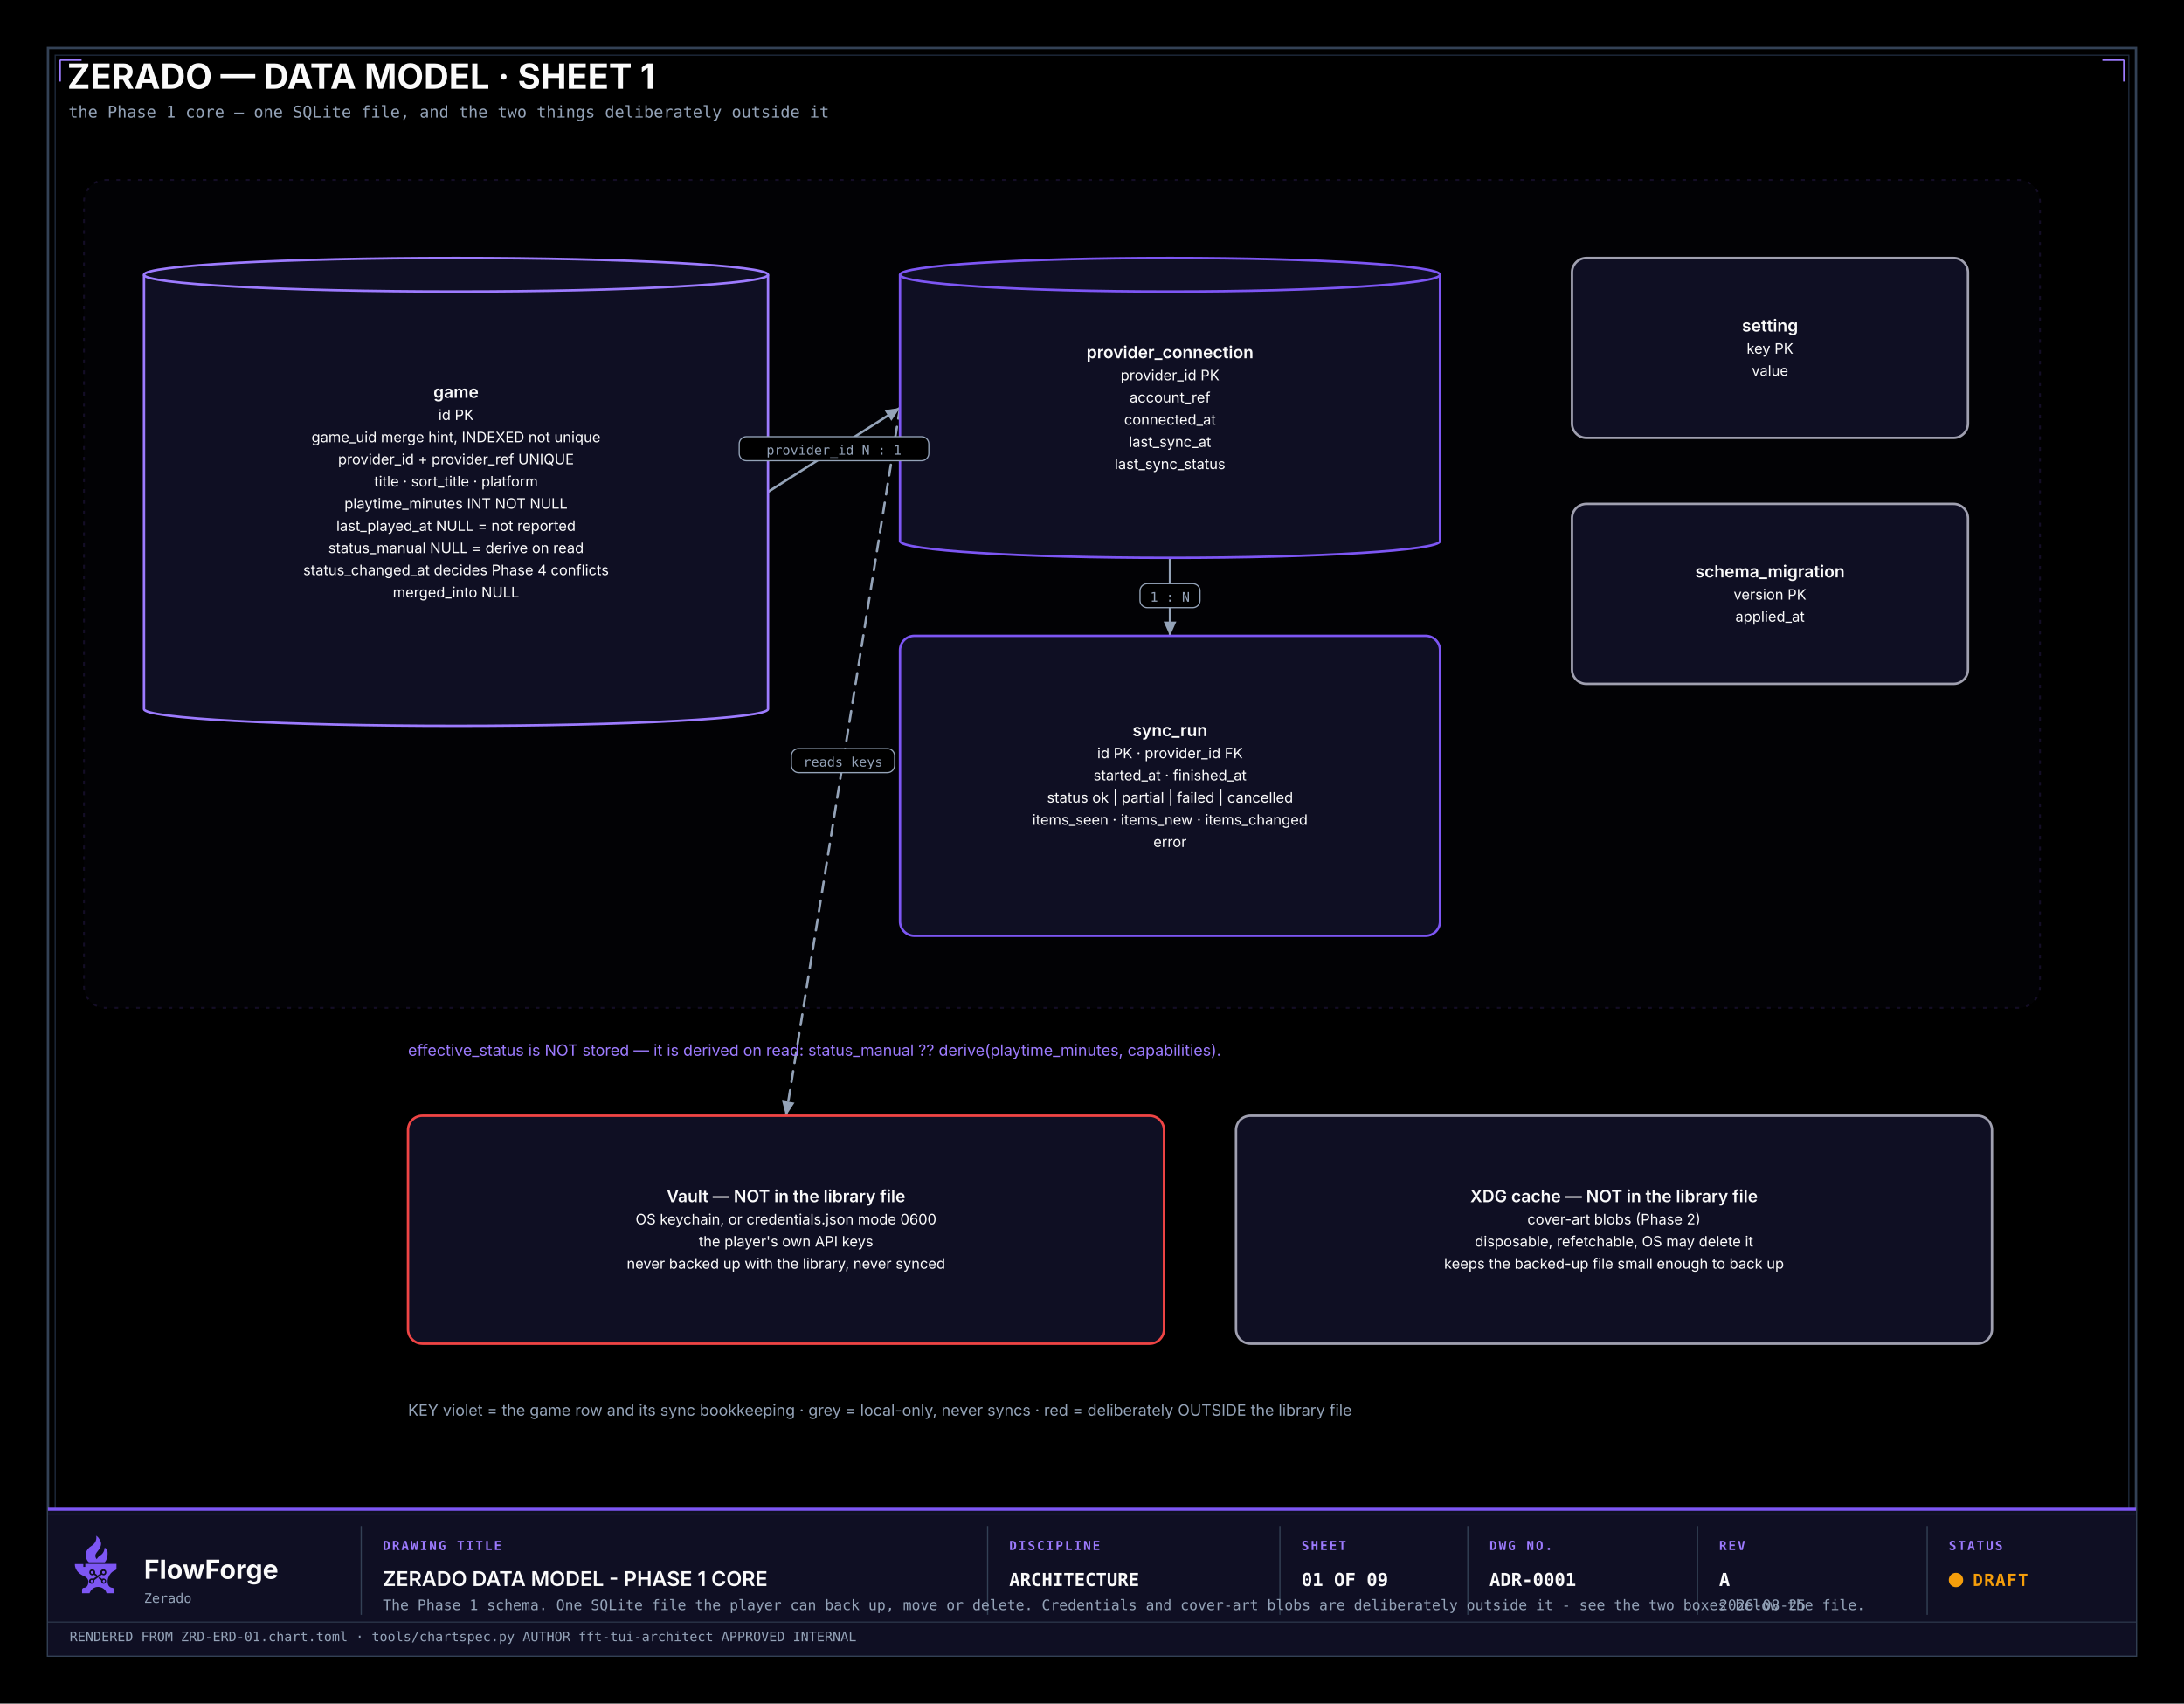
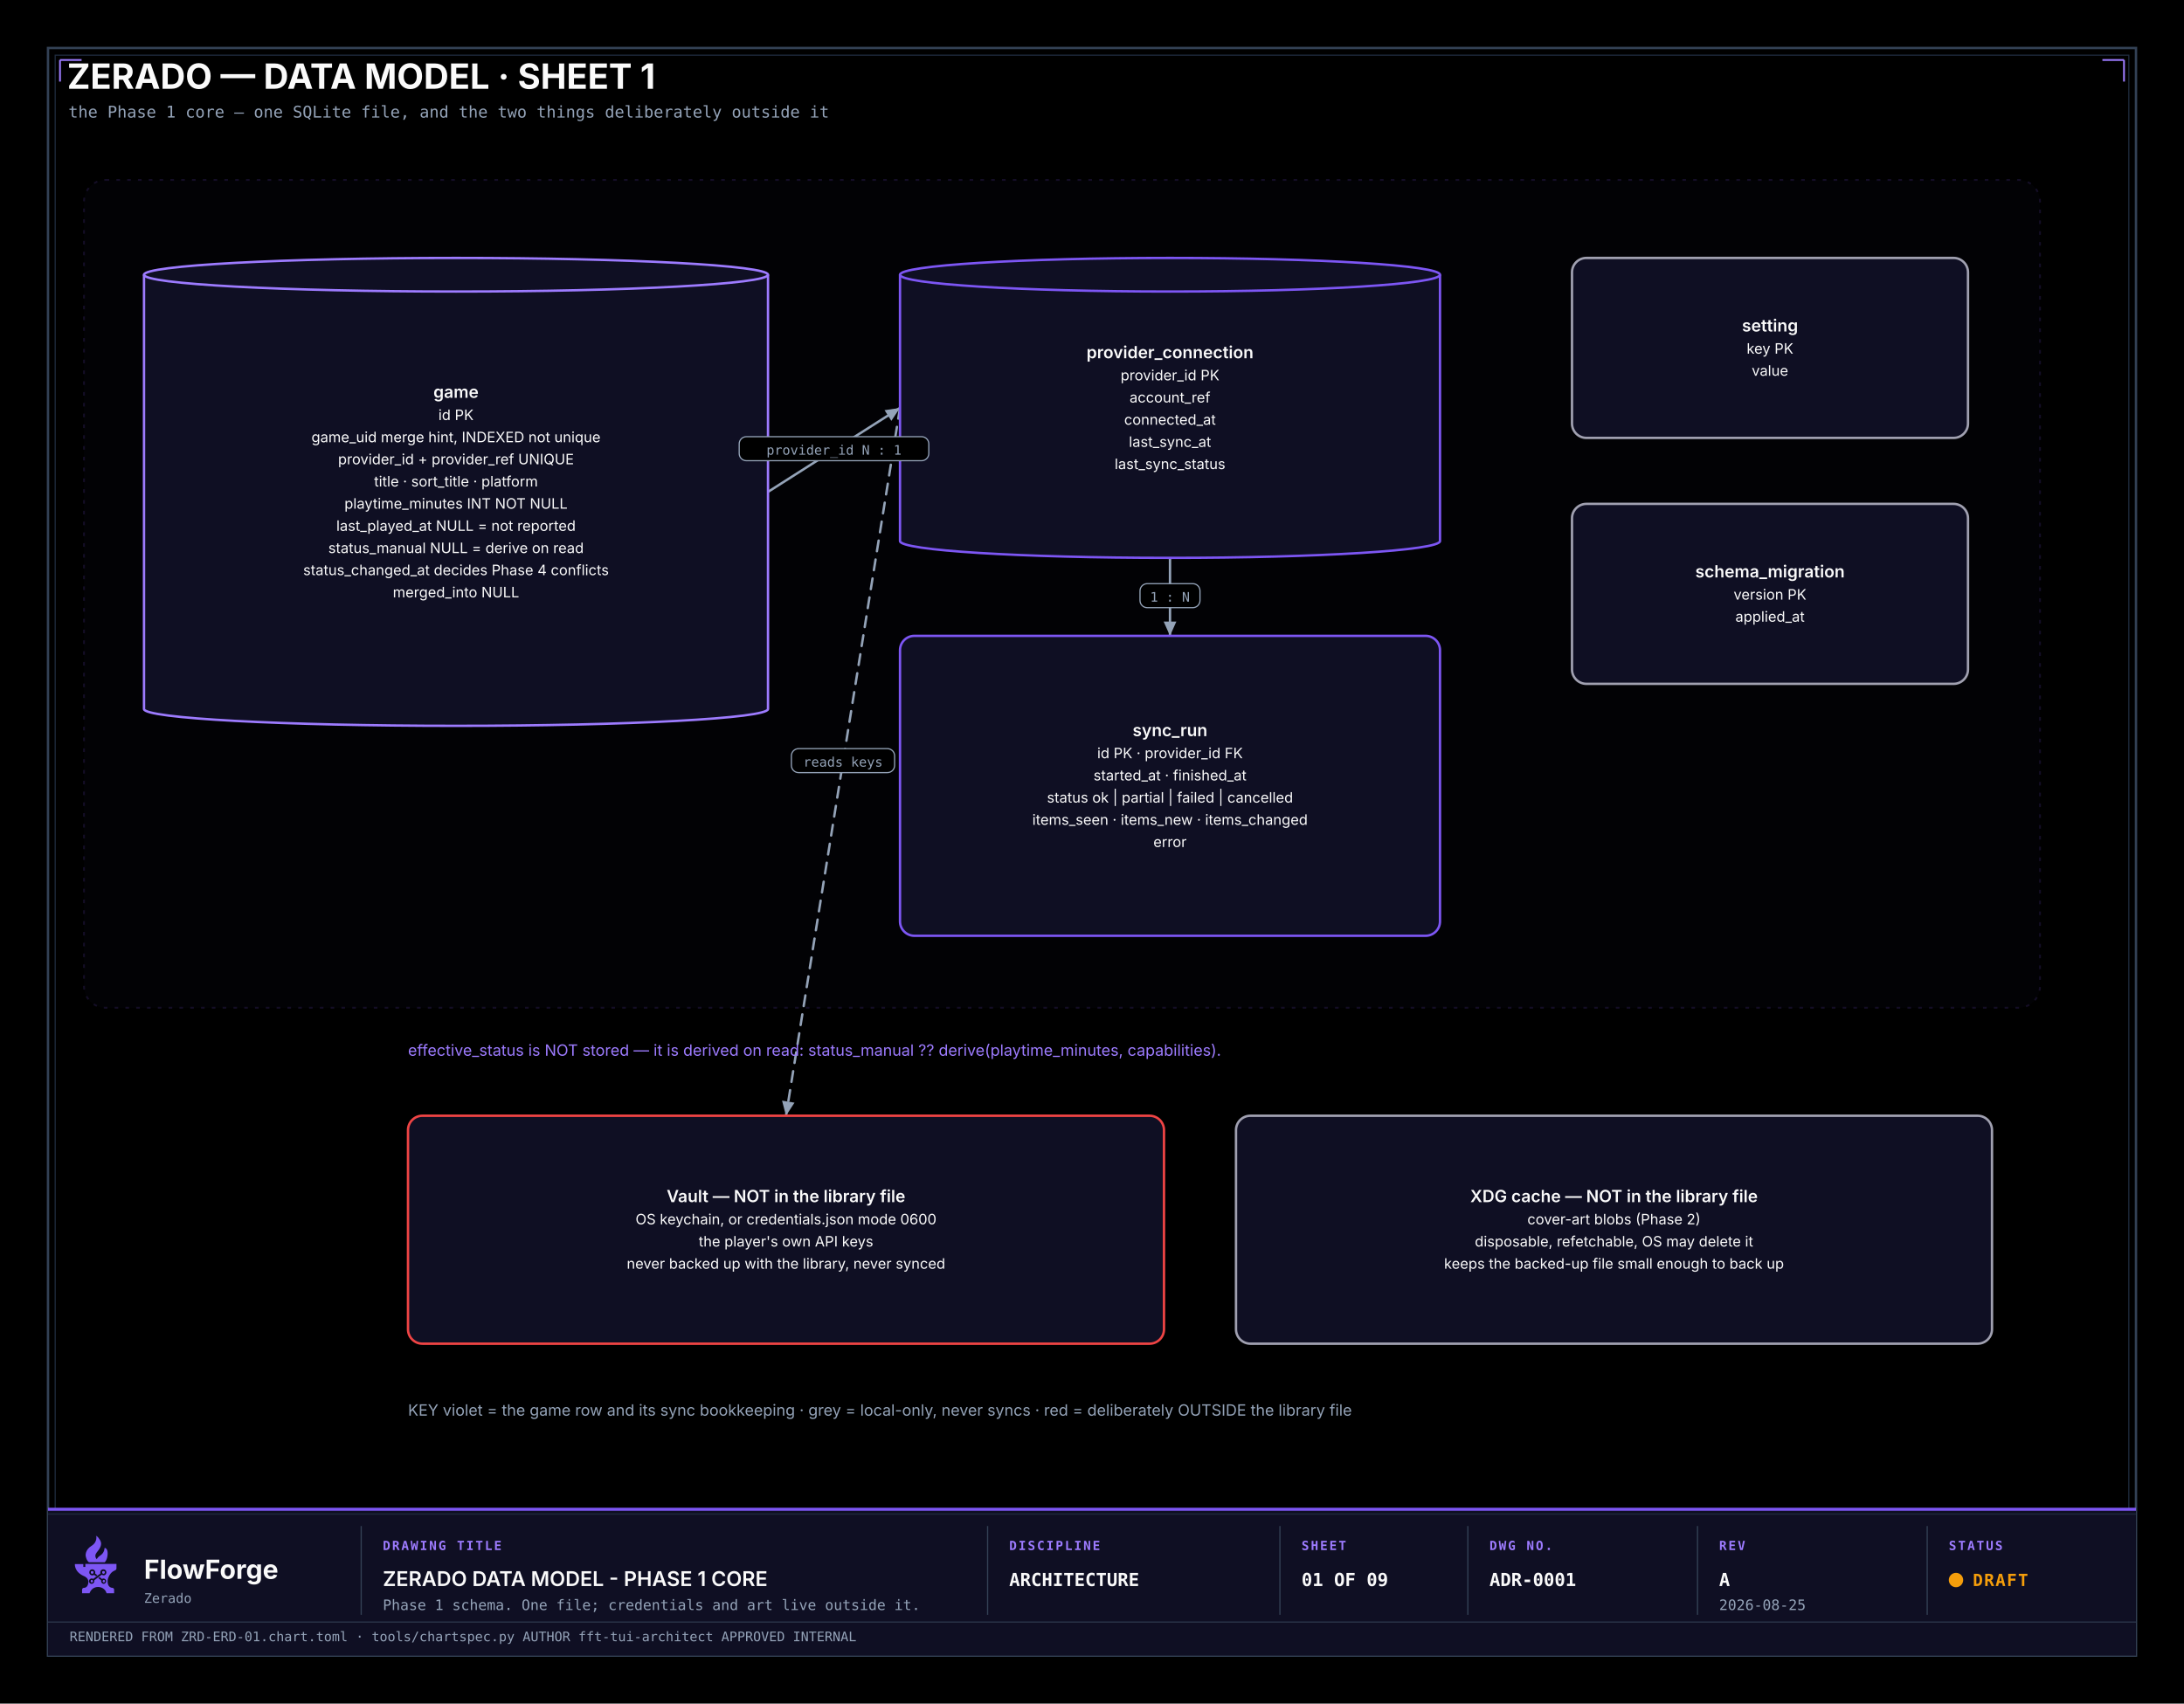
<svg xmlns="http://www.w3.org/2000/svg" width="1820" height="1420" viewBox="0 0 1820 1420" font-family="'Segoe UI', 'Helvetica Neue', Inter, Arial, sans-serif">
  <rect x="0" y="0" width="1820" height="1420" fill="#000000" />
  <rect x="40" y="40" width="1740" height="1340" fill="none" stroke="#334155" stroke-width="2" />
  <rect x="46" y="46" width="1728" height="1328" fill="none" stroke="#1E293B" stroke-width="1" />
  <line x1="50" y1="50" x2="68" y2="50" stroke="#9D7BFF" stroke-width="1.5" />
  <line x1="50" y1="50" x2="50" y2="68" stroke="#9D7BFF" stroke-width="1.5" />
  <line x1="1770" y1="50" x2="1752" y2="50" stroke="#9D7BFF" stroke-width="1.5" />
  <line x1="1770" y1="50" x2="1770" y2="68" stroke="#9D7BFF" stroke-width="1.5" />
  <line x1="50" y1="1370" x2="68" y2="1370" stroke="#9D7BFF" stroke-width="1.5" />
  <line x1="50" y1="1370" x2="50" y2="1352" stroke="#9D7BFF" stroke-width="1.5" />
  <line x1="1770" y1="1370" x2="1752" y2="1370" stroke="#9D7BFF" stroke-width="1.5" />
  <line x1="1770" y1="1370" x2="1770" y2="1352" stroke="#9D7BFF" stroke-width="1.5" />
  <text x="56" y="74" font-family="'Segoe UI', 'Helvetica Neue', Inter, Arial, sans-serif" font-size="29" font-weight="700" fill="#FAFAFA">ZERADO — DATA MODEL  ·  SHEET 1</text>
  <text x="57" y="98" font-family="ui-monospace, 'Cascadia Code', 'JetBrains Mono', monospace" font-size="13.5" fill="#94A3B8">the Phase 1 core — one SQLite file, and the two things deliberately outside it</text>
  <rect x="70.0" y="150.0" width="1630.0" height="690.0" rx="18" fill="#0F0F23" opacity="0.16" stroke="#7D56F4" stroke-width="1.5" stroke-dasharray="3 6" />
  <polyline points="640.0,410.0 750.0,340.0" fill="none" stroke="#94A3B8" stroke-width="2.0" stroke-linejoin="round" stroke-linecap="round" />
  <polygon points="750.0,340.0 742.8,350.8 737.1,341.9" fill="#94A3B8" />
  <polyline points="975.0,465.0 975.0,530.0" fill="none" stroke="#94A3B8" stroke-width="2.0" stroke-linejoin="round" stroke-linecap="round" />
  <polygon points="975.0,530.0 969.7,518.1 980.3,518.1" fill="#94A3B8" />
  <polyline points="750.0,340.0 655.0,930.0" fill="none" stroke="#94A3B8" stroke-width="2.0" stroke-dasharray="9 7" stroke-linejoin="round" stroke-linecap="round" />
  <polygon points="655.0,930.0 651.7,917.4 662.1,919.1" fill="#94A3B8" />
  <path d="M120.0,229.0 A260.0,14 0 0 1 640.0,229.0 L640.0,591.0 A260.0,14 0 0 1 120.0,591.0 Z" fill="#0F0F23" stroke="#9D7BFF" stroke-width="2.0" />
  <path d="M120.0,229.0 A260.0,14 0 0 0 640.0,229.0" fill="none" stroke="#9D7BFF" stroke-width="2.0" />
  <text x="380.0" y="331.6" font-family="'Segoe UI', 'Helvetica Neue', Inter, Arial, sans-serif" font-size="14" fill="#FAFAFA" text-anchor="middle" font-weight="600">game</text>
  <text x="380.0" y="350.1" font-family="'Segoe UI', 'Helvetica Neue', Inter, Arial, sans-serif" font-size="12" fill="#FAFAFA" text-anchor="middle" font-weight="400">id                      PK</text>
  <text x="380.0" y="368.6" font-family="'Segoe UI', 'Helvetica Neue', Inter, Arial, sans-serif" font-size="12" fill="#FAFAFA" text-anchor="middle" font-weight="400">game_uid                merge hint, INDEXED not unique</text>
  <text x="380.0" y="387.0" font-family="'Segoe UI', 'Helvetica Neue', Inter, Arial, sans-serif" font-size="12" fill="#FAFAFA" text-anchor="middle" font-weight="400">provider_id + provider_ref     UNIQUE</text>
  <text x="380.0" y="405.5" font-family="'Segoe UI', 'Helvetica Neue', Inter, Arial, sans-serif" font-size="12" fill="#FAFAFA" text-anchor="middle" font-weight="400">title · sort_title · platform</text>
  <text x="380.0" y="424.0" font-family="'Segoe UI', 'Helvetica Neue', Inter, Arial, sans-serif" font-size="12" fill="#FAFAFA" text-anchor="middle" font-weight="400">playtime_minutes        INT NOT NULL</text>
  <text x="380.0" y="442.5" font-family="'Segoe UI', 'Helvetica Neue', Inter, Arial, sans-serif" font-size="12" fill="#FAFAFA" text-anchor="middle" font-weight="400">last_played_at          NULL = not reported</text>
  <text x="380.0" y="461.0" font-family="'Segoe UI', 'Helvetica Neue', Inter, Arial, sans-serif" font-size="12" fill="#FAFAFA" text-anchor="middle" font-weight="400">status_manual           NULL = derive on read</text>
  <text x="380.0" y="479.4" font-family="'Segoe UI', 'Helvetica Neue', Inter, Arial, sans-serif" font-size="12" fill="#FAFAFA" text-anchor="middle" font-weight="400">status_changed_at       decides Phase 4 conflicts</text>
  <text x="380.0" y="497.9" font-family="'Segoe UI', 'Helvetica Neue', Inter, Arial, sans-serif" font-size="12" fill="#FAFAFA" text-anchor="middle" font-weight="400">merged_into             NULL</text>
  <path d="M750.0,229.0 A225.0,14 0 0 1 1200.0,229.0 L1200.0,451.0 A225.0,14 0 0 1 750.0,451.0 Z" fill="#0F0F23" stroke="#7D56F4" stroke-width="2.0" />
  <path d="M750.0,229.0 A225.0,14 0 0 0 1200.0,229.0" fill="none" stroke="#7D56F4" stroke-width="2.0" />
  <text x="975.0" y="298.6" font-family="'Segoe UI', 'Helvetica Neue', Inter, Arial, sans-serif" font-size="14" fill="#FAFAFA" text-anchor="middle" font-weight="600">provider_connection</text>
  <text x="975.0" y="317.0" font-family="'Segoe UI', 'Helvetica Neue', Inter, Arial, sans-serif" font-size="12" fill="#FAFAFA" text-anchor="middle" font-weight="400">provider_id             PK</text>
  <text x="975.0" y="335.5" font-family="'Segoe UI', 'Helvetica Neue', Inter, Arial, sans-serif" font-size="12" fill="#FAFAFA" text-anchor="middle" font-weight="400">account_ref</text>
  <text x="975.0" y="354.0" font-family="'Segoe UI', 'Helvetica Neue', Inter, Arial, sans-serif" font-size="12" fill="#FAFAFA" text-anchor="middle" font-weight="400">connected_at</text>
  <text x="975.0" y="372.5" font-family="'Segoe UI', 'Helvetica Neue', Inter, Arial, sans-serif" font-size="12" fill="#FAFAFA" text-anchor="middle" font-weight="400">last_sync_at</text>
  <text x="975.0" y="391.0" font-family="'Segoe UI', 'Helvetica Neue', Inter, Arial, sans-serif" font-size="12" fill="#FAFAFA" text-anchor="middle" font-weight="400">last_sync_status</text>
  <rect x="750.0" y="530.0" width="450.0" height="250.0" rx="12" ry="12" fill="#0F0F23" stroke="#7D56F4" stroke-width="2.0" />
  <text x="975.0" y="613.6" font-family="'Segoe UI', 'Helvetica Neue', Inter, Arial, sans-serif" font-size="14" fill="#FAFAFA" text-anchor="middle" font-weight="600">sync_run</text>
  <text x="975.0" y="632.0" font-family="'Segoe UI', 'Helvetica Neue', Inter, Arial, sans-serif" font-size="12" fill="#FAFAFA" text-anchor="middle" font-weight="400">id PK  ·  provider_id FK</text>
  <text x="975.0" y="650.5" font-family="'Segoe UI', 'Helvetica Neue', Inter, Arial, sans-serif" font-size="12" fill="#FAFAFA" text-anchor="middle" font-weight="400">started_at · finished_at</text>
  <text x="975.0" y="669.0" font-family="'Segoe UI', 'Helvetica Neue', Inter, Arial, sans-serif" font-size="12" fill="#FAFAFA" text-anchor="middle" font-weight="400">status   ok | partial | failed | cancelled</text>
  <text x="975.0" y="687.5" font-family="'Segoe UI', 'Helvetica Neue', Inter, Arial, sans-serif" font-size="12" fill="#FAFAFA" text-anchor="middle" font-weight="400">items_seen · items_new · items_changed</text>
  <text x="975.0" y="706.0" font-family="'Segoe UI', 'Helvetica Neue', Inter, Arial, sans-serif" font-size="12" fill="#FAFAFA" text-anchor="middle" font-weight="400">error</text>
  <rect x="1310.0" y="215.0" width="330.0" height="150.0" rx="12" ry="12" fill="#0F0F23" stroke="#A0A0B0" stroke-width="2.0" />
  <text x="1475.0" y="276.3" font-family="'Segoe UI', 'Helvetica Neue', Inter, Arial, sans-serif" font-size="14" fill="#FAFAFA" text-anchor="middle" font-weight="600">setting</text>
  <text x="1475.0" y="294.8" font-family="'Segoe UI', 'Helvetica Neue', Inter, Arial, sans-serif" font-size="12" fill="#FAFAFA" text-anchor="middle" font-weight="400">key    PK</text>
  <text x="1475.0" y="313.2" font-family="'Segoe UI', 'Helvetica Neue', Inter, Arial, sans-serif" font-size="12" fill="#FAFAFA" text-anchor="middle" font-weight="400">value</text>
  <rect x="1310.0" y="420.0" width="330.0" height="150.0" rx="12" ry="12" fill="#0F0F23" stroke="#A0A0B0" stroke-width="2.0" />
  <text x="1475.0" y="481.3" font-family="'Segoe UI', 'Helvetica Neue', Inter, Arial, sans-serif" font-size="14" fill="#FAFAFA" text-anchor="middle" font-weight="600">schema_migration</text>
  <text x="1475.0" y="499.8" font-family="'Segoe UI', 'Helvetica Neue', Inter, Arial, sans-serif" font-size="12" fill="#FAFAFA" text-anchor="middle" font-weight="400">version    PK</text>
  <text x="1475.0" y="518.2" font-family="'Segoe UI', 'Helvetica Neue', Inter, Arial, sans-serif" font-size="12" fill="#FAFAFA" text-anchor="middle" font-weight="400">applied_at</text>
  <rect x="340.0" y="930.0" width="630.0" height="190.0" rx="12" ry="12" fill="#0F0F23" stroke="#EF4444" stroke-width="2.0" />
  <text x="655.0" y="1002.0" font-family="'Segoe UI', 'Helvetica Neue', Inter, Arial, sans-serif" font-size="14" fill="#FAFAFA" text-anchor="middle" font-weight="600">Vault   —   NOT in the library file</text>
  <text x="655.0" y="1020.5" font-family="'Segoe UI', 'Helvetica Neue', Inter, Arial, sans-serif" font-size="12" fill="#FAFAFA" text-anchor="middle" font-weight="400">OS keychain, or credentials.json mode 0600</text>
  <text x="655.0" y="1039.0" font-family="'Segoe UI', 'Helvetica Neue', Inter, Arial, sans-serif" font-size="12" fill="#FAFAFA" text-anchor="middle" font-weight="400">the player's own API keys</text>
  <text x="655.0" y="1057.5" font-family="'Segoe UI', 'Helvetica Neue', Inter, Arial, sans-serif" font-size="12" fill="#FAFAFA" text-anchor="middle" font-weight="400">never backed up with the library, never synced</text>
  <rect x="1030.0" y="930.0" width="630.0" height="190.0" rx="12" ry="12" fill="#0F0F23" stroke="#A0A0B0" stroke-width="2.0" />
  <text x="1345.0" y="1002.0" font-family="'Segoe UI', 'Helvetica Neue', Inter, Arial, sans-serif" font-size="14" fill="#FAFAFA" text-anchor="middle" font-weight="600">XDG cache   —   NOT in the library file</text>
  <text x="1345.0" y="1020.5" font-family="'Segoe UI', 'Helvetica Neue', Inter, Arial, sans-serif" font-size="12" fill="#FAFAFA" text-anchor="middle" font-weight="400">cover-art blobs (Phase 2)</text>
  <text x="1345.0" y="1039.0" font-family="'Segoe UI', 'Helvetica Neue', Inter, Arial, sans-serif" font-size="12" fill="#FAFAFA" text-anchor="middle" font-weight="400">disposable, refetchable, OS may delete it</text>
  <text x="1345.0" y="1057.5" font-family="'Segoe UI', 'Helvetica Neue', Inter, Arial, sans-serif" font-size="12" fill="#FAFAFA" text-anchor="middle" font-weight="400">keeps the backed-up file small enough to back up</text>
  <rect x="616.0" y="364.0" width="158.0" height="20" rx="6" fill="#000000" stroke="#94A3B8" stroke-width="1" opacity="1" />
  <text x="695.0" y="379.0" font-family="ui-monospace, 'Cascadia Code', 'JetBrains Mono', monospace" font-size="11" fill="#94A3B8" text-anchor="middle">provider_id    N : 1</text>
  <rect x="950.0" y="486.5" width="50.0" height="20" rx="6" fill="#000000" stroke="#94A3B8" stroke-width="1" opacity="1" />
  <text x="975.0" y="501.5" font-family="ui-monospace, 'Cascadia Code', 'JetBrains Mono', monospace" font-size="11" fill="#94A3B8" text-anchor="middle">1 : N</text>
  <rect x="659.5" y="624.0" width="86.0" height="20" rx="6" fill="#000000" stroke="#94A3B8" stroke-width="1" opacity="1" />
  <text x="702.5" y="639.0" font-family="ui-monospace, 'Cascadia Code', 'JetBrains Mono', monospace" font-size="11" fill="#94A3B8" text-anchor="middle">reads keys</text>
  <text x="340.0" y="880.0" font-family="'Segoe UI', 'Helvetica Neue', Inter, Arial, sans-serif" font-size="13" fill="#9D7BFF" text-anchor="start" font-weight="normal">effective_status is NOT stored — it is derived on read:  status_manual ?? derive(playtime_minutes, capabilities).</text>
  <text x="340.0" y="1180.0" font-family="'Segoe UI', 'Helvetica Neue', Inter, Arial, sans-serif" font-size="13" fill="#94A3B8" text-anchor="start" font-weight="normal">KEY    violet = the game row and its sync bookkeeping    ·    grey = local-only, never syncs    ·    red = deliberately OUTSIDE the library file</text>
  <rect x="40" y="1258" width="1740" height="122" fill="#0F0F23" />
  <line x1="40" y1="1258" x2="1780" y2="1258" stroke="#7D56F4" stroke-width="2.5" />
  <line x1="40" y1="1262" x2="1780" y2="1262" stroke="#1E293B" stroke-width="1" />
  <line x1="301.0" y1="1272" x2="301.0" y2="1346" stroke="#334155" stroke-width="1" />
  <line x1="823.0" y1="1272" x2="823.0" y2="1346" stroke="#334155" stroke-width="1" />
  <line x1="1066.6" y1="1272" x2="1066.6" y2="1346" stroke="#334155" stroke-width="1" />
  <line x1="1223.2" y1="1272" x2="1223.2" y2="1346" stroke="#334155" stroke-width="1" />
  <line x1="1414.6" y1="1272" x2="1414.6" y2="1346" stroke="#334155" stroke-width="1" />
  <line x1="1606.0" y1="1272" x2="1606.0" y2="1346" stroke="#334155" stroke-width="1" />
  <g transform="translate(54.0,1277.0) scale(1.5)" fill="#7D56F4" stroke="none">
    <path d="M14.5,22.4c0-.4.3-.7.7-.7s.7.3.7.7-.3.7-.7.7-.7-.3-.7-.7Z" />
    <path d="M15,26.7c-.3,0-.6.3-.6.6s.3.6.6.6.6-.3.6-.6-.3-.6-.6-.6ZM21.5,21.7c-.4,0-.7.3-.7.7s.3.7.7.7.7-.3.7-.7-.3-.7-.7-.7ZM21.5,21.7c-.4,0-.7.3-.7.7s.3.7.7.7.7-.3.7-.7-.3-.7-.7-.7ZM15,26.7c-.3,0-.6.3-.6.6s.3.6.6.6.6-.3.6-.6-.3-.6-.6-.6ZM11.4,17.8v1.6h-1.1v-1.6h-4.7s-.5,4.4,5.3,6.8c0,0,2.2.9,2.2,3h0c0,.2,0,3.4-2.5,3.4-.6,0-1,.5-1,1v2h4.2c0-.1,0-.3.1-.4.5-1.1,1.3-2.1,2.4-2.6.6-.3,1.4-.5,2.2-.5s1.5.2,2.2.5c.8.4,1.5,1,2,1.8.2.4.4.8.5,1.2h4.2v-2c0-.6-.5-1-1-1,0,0-2.4,0-2.6-3.1,0-.5,0-.7,0-1,.2-1.9,1.3-3.8,2.8-4.9,0,0,.2-.1.3-.2.3-.2.7-.3,1-.5.4-.1.8-.6.8-1.1v-2.5H11.4ZM15.2,20.7c.9,0,1.7.7,1.7,1.7s0,.4-.1.6l1.3,1-.7.6-1.1-.8c-.3.2-.6.3-1,.3-.9,0-1.7-.7-1.7-1.7s.7-1.7,1.7-1.7ZM21.7,28.8c-.8,0-1.5-.7-1.5-1.5s0-.3,0-.5l-1.6-1.2.7-.6,1.4,1.1c.2-.2.5-.3.8-.3.8,0,1.5.7,1.5,1.5s-.7,1.5-1.5,1.5ZM21.5,24c-.4,0-.7-.1-1-.3l-4.1,3.1c0,.2,0,.3,0,.5,0,.8-.7,1.5-1.5,1.5s-1.5-.7-1.5-1.5.7-1.5,1.5-1.5.6,0,.8.3l4.1-3.1c0-.2-.1-.4-.1-.6,0-.9.7-1.7,1.7-1.7s1.7.7,1.7,1.7-.7,1.7-1.7,1.7ZM21.7,26.7c-.3,0-.6.3-.6.6s.3.6.6.6.6-.3.6-.6-.3-.6-.6-.6ZM21.5,21.7c-.4,0-.7.3-.7.7s.3.7.7.7.7-.3.7-.7-.3-.7-.7-.7ZM15,26.7c-.3,0-.6.3-.6.6s.3.6.6.6.6-.3.6-.6-.3-.6-.6-.6Z" />
    <path d="M17.4,1.9s1.1,3.5-2.6,5.8c-3.7,2.3-3.2,5.5-3.2,5.5,0,0,.3,2.5,1.8,3.6h8.8s1.5-1.4,1.6-4.7-1.7-3.3-1.7-3.3c0,0,0,2.6-2.1,4s-2.2,2.3-2.2,2.3c0,0-1.8-1.6-.1-3.7s3.4-4.4,1.9-6.9-2.3-2.4-2.3-2.4Z" />
    <path d="M15.6,27.3c0,.3-.3.6-.6.6s-.6-.3-.6-.6.3-.6.6-.6.6.3.6.6Z" />
    <path d="M22.2,22.4c0,.4-.3.7-.7.7s-.7-.3-.7-.7.3-.7.7-.7.7.3.7.7Z" />
    <path d="M22.3,27.3c0,.3-.3.6-.6.6s-.6-.3-.6-.6.3-.6.6-.6.6.3.6.6Z" />
    <path d="M15.9,22.4c0,.4-.3.7-.7.7s-.7-.3-.7-.7.3-.7.7-.7.7.3.7.7Z" />
  </g>
  <text x="120.0" y="1316" font-family="'Segoe UI', 'Helvetica Neue', Inter, Arial, sans-serif" font-size="22" font-weight="700" fill="#FAFAFA">FlowForge</text>
  <text x="120.0" y="1336" font-family="ui-monospace, 'Cascadia Code', 'JetBrains Mono', monospace" font-size="11" fill="#94A3B8">Zerado</text>
  <text x="319.0" y="1292" font-family="ui-monospace, 'Cascadia Code', 'JetBrains Mono', monospace" font-size="10.5" font-weight="700" letter-spacing="1.4" fill="#9D7BFF">DRAWING TITLE</text>
  <text x="319.0" y="1322" font-family="'Segoe UI', 'Helvetica Neue', Inter, Arial, sans-serif" font-size="17" font-weight="600" fill="#FAFAFA">ZERADO DATA MODEL - PHASE 1 CORE</text>
-   <text x="319.0" y="1342" font-family="ui-monospace, 'Cascadia Code', 'JetBrains Mono', monospace" font-size="12" fill="#94A3B8">The Phase 1 schema. One SQLite file the player can back up, move or delete. Credentials and cover-art blobs are deliberately outside it - see the two boxes below the file.</text>
+   <text x="319.0" y="1342" font-family="ui-monospace, 'Cascadia Code', 'JetBrains Mono', monospace" font-size="12" fill="#94A3B8">Phase 1 schema. One file; credentials and art live outside it.</text>
  <text x="841.0" y="1292" font-family="ui-monospace, 'Cascadia Code', 'JetBrains Mono', monospace" font-size="10.5" font-weight="700" letter-spacing="1.4" fill="#9D7BFF">DISCIPLINE</text>
  <text x="841.0" y="1322" font-family="ui-monospace, 'Cascadia Code', 'JetBrains Mono', monospace" font-size="15" font-weight="600" fill="#FAFAFA">ARCHITECTURE</text>
  <text x="1084.6" y="1292" font-family="ui-monospace, 'Cascadia Code', 'JetBrains Mono', monospace" font-size="10.5" font-weight="700" letter-spacing="1.4" fill="#9D7BFF">SHEET</text>
  <text x="1084.6" y="1322" font-family="ui-monospace, 'Cascadia Code', 'JetBrains Mono', monospace" font-size="15" font-weight="600" fill="#FAFAFA">01 OF 09</text>
  <text x="1241.2" y="1292" font-family="ui-monospace, 'Cascadia Code', 'JetBrains Mono', monospace" font-size="10.5" font-weight="700" letter-spacing="1.4" fill="#9D7BFF">DWG NO.</text>
  <text x="1241.2" y="1322" font-family="ui-monospace, 'Cascadia Code', 'JetBrains Mono', monospace" font-size="15" font-weight="600" fill="#FAFAFA">ADR-0001</text>
  <text x="1432.6" y="1292" font-family="ui-monospace, 'Cascadia Code', 'JetBrains Mono', monospace" font-size="10.5" font-weight="700" letter-spacing="1.4" fill="#9D7BFF">REV</text>
  <text x="1432.6" y="1322" font-family="ui-monospace, 'Cascadia Code', 'JetBrains Mono', monospace" font-size="15" font-weight="600" fill="#FAFAFA">A</text>
  <text x="1432.6" y="1342" font-family="ui-monospace, 'Cascadia Code', 'JetBrains Mono', monospace" font-size="12" fill="#94A3B8">2026-08-25</text>
  <text x="1624.0" y="1292" font-family="ui-monospace, 'Cascadia Code', 'JetBrains Mono', monospace" font-size="10.5" font-weight="700" letter-spacing="1.4" fill="#9D7BFF">STATUS</text>
  <circle cx="1630.0" cy="1317" r="6" fill="#F59E0B" />
  <text x="1644.0" y="1322" font-family="ui-monospace, 'Cascadia Code', 'JetBrains Mono', monospace" font-size="14" font-weight="600" letter-spacing="1" fill="#F59E0B">DRAFT</text>
  <line x1="40" y1="1352" x2="1780" y2="1352" stroke="#334155" stroke-width="0.75" />
  <text x="58.0" y="1368" font-family="ui-monospace, 'Cascadia Code', 'JetBrains Mono', monospace" font-size="11" fill="#94A3B8">RENDERED FROM  ZRD-ERD-01.chart.toml · tools/chartspec.py      AUTHOR fft-tui-architect      APPROVED       INTERNAL</text>
</svg>
